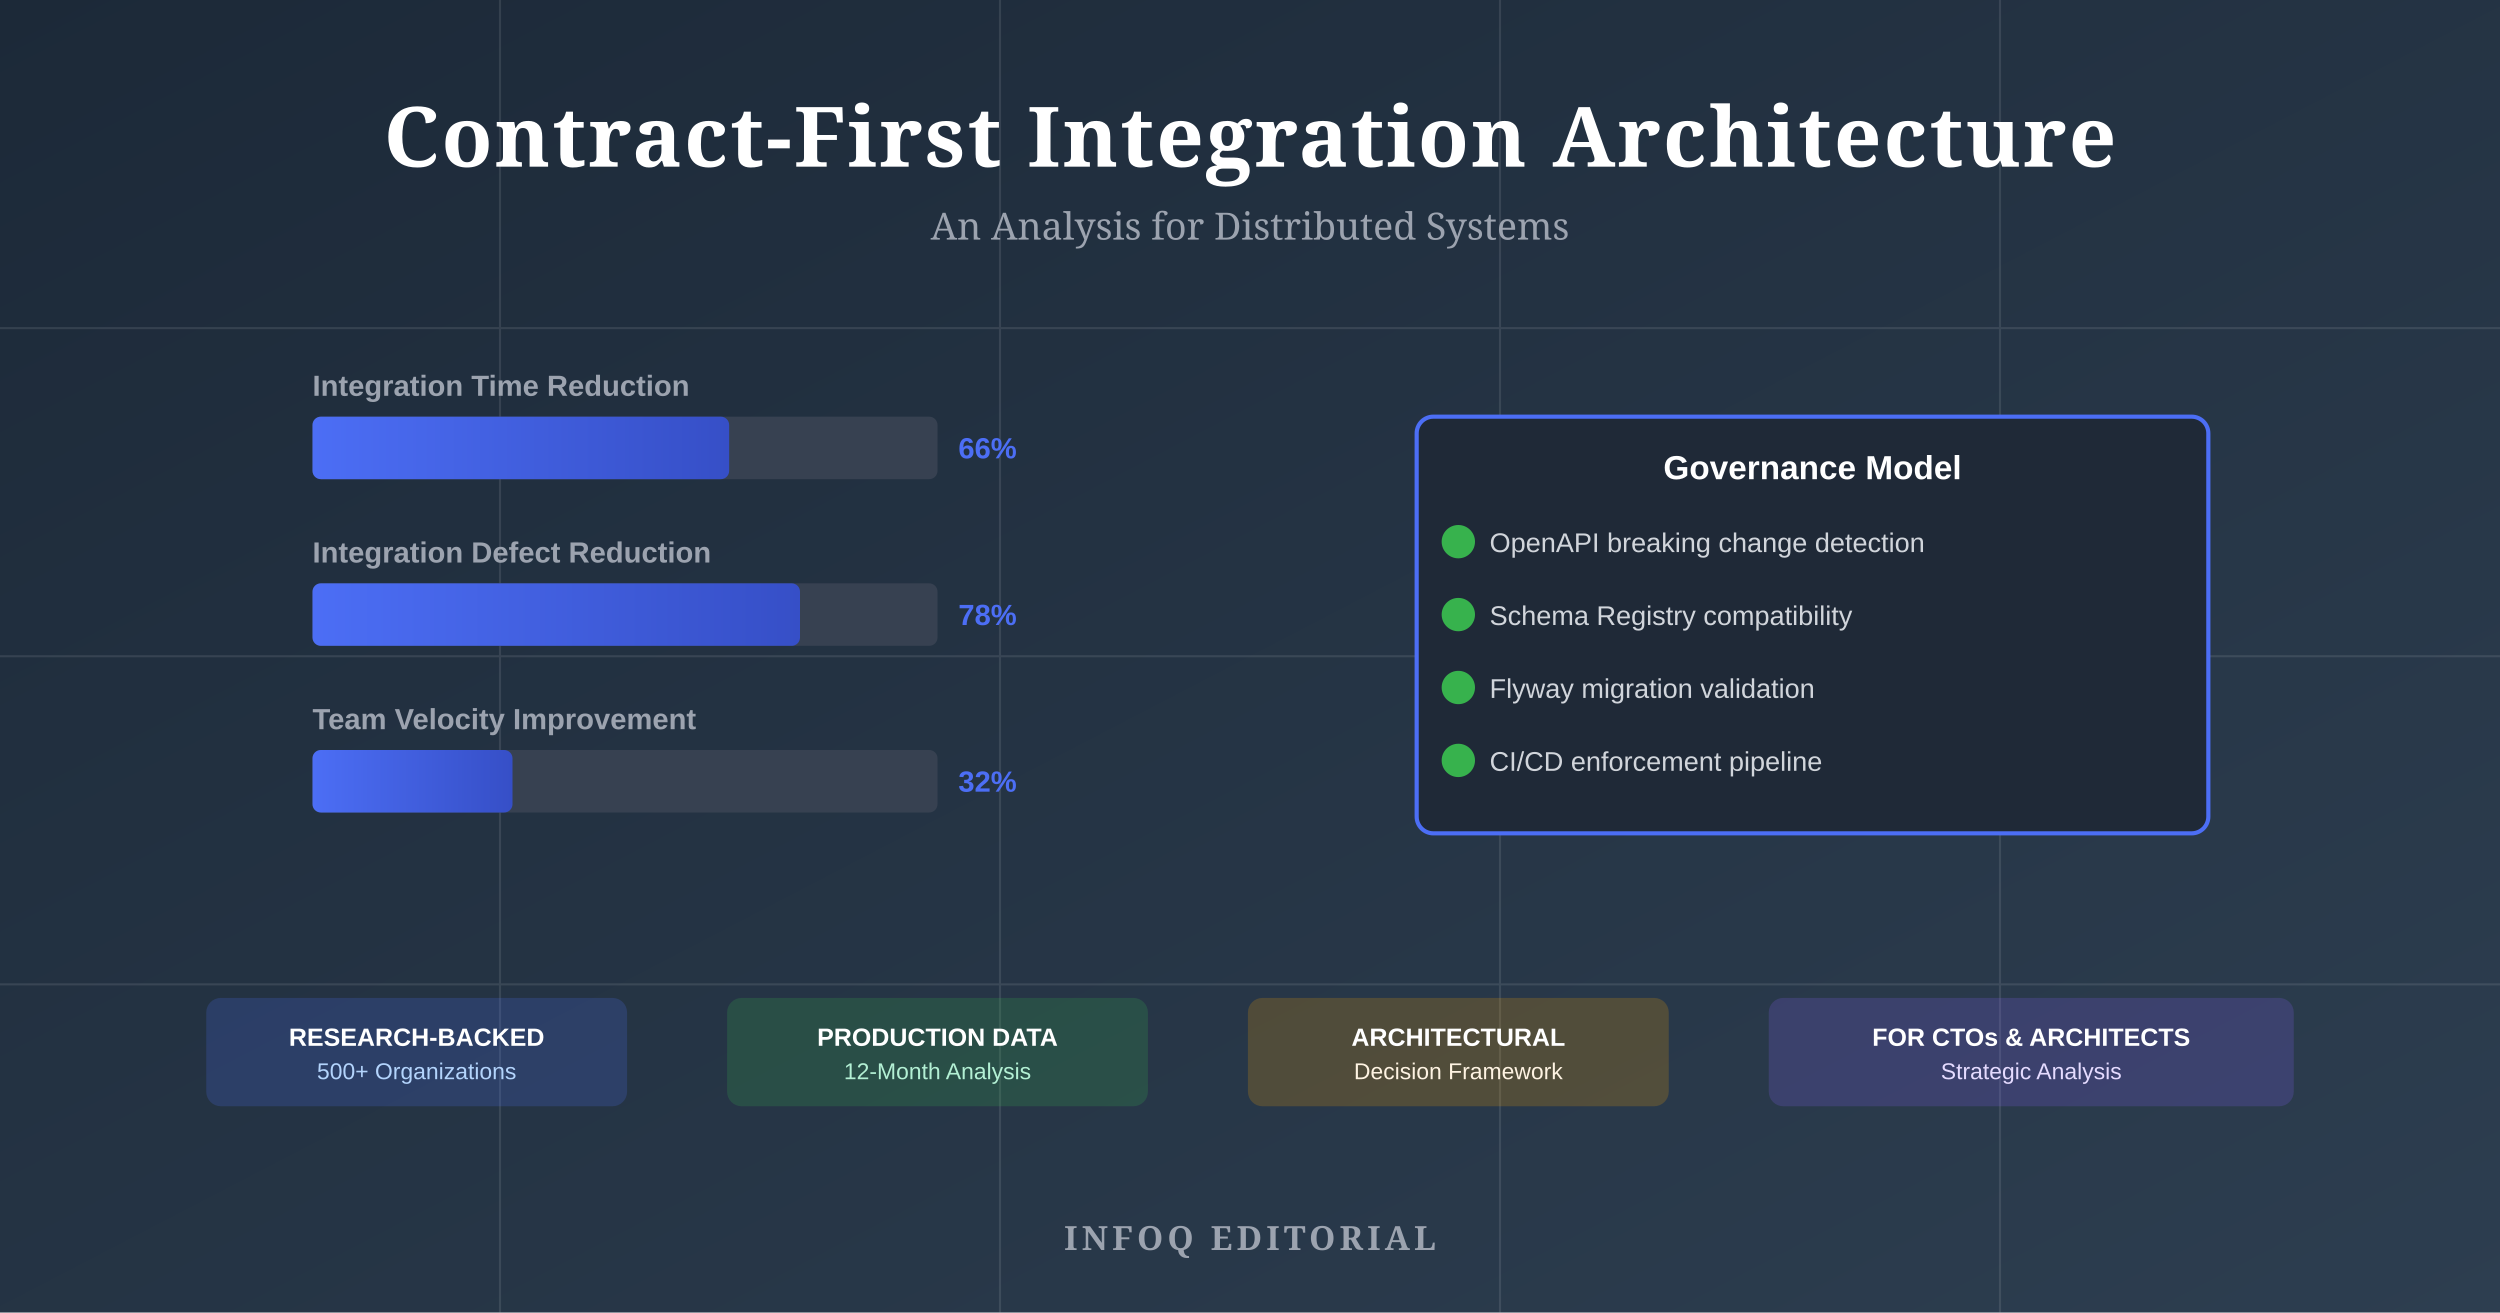
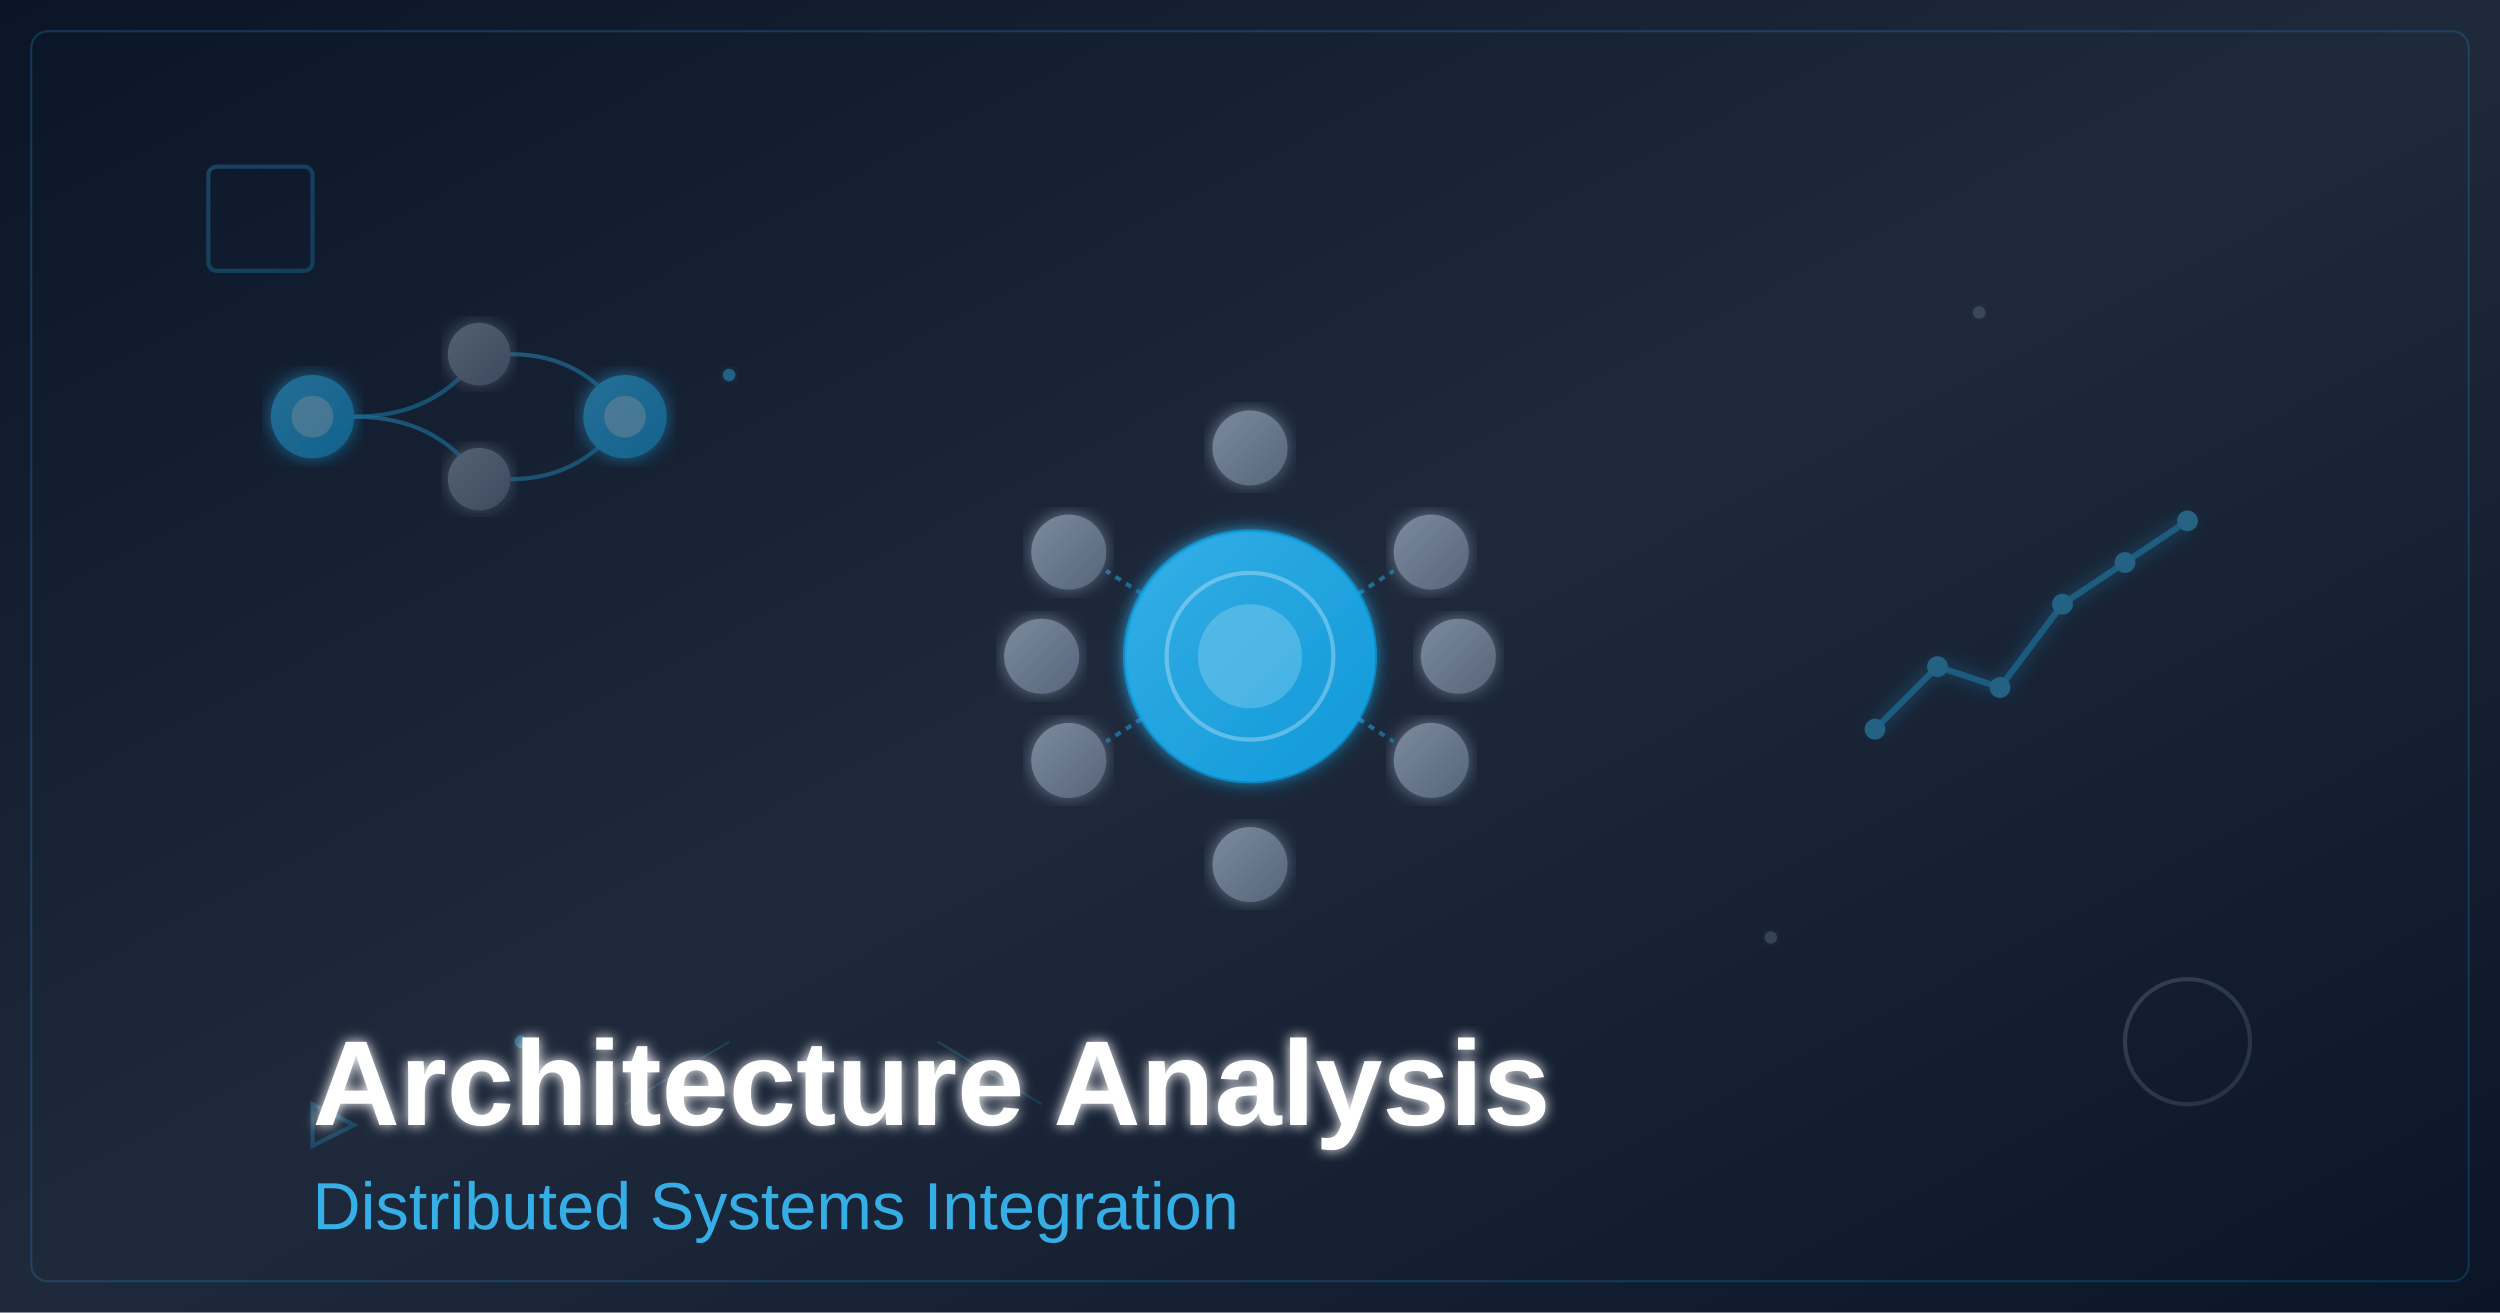
- <svg xmlns="http://www.w3.org/2000/svg" width="1200" height="630">
+ <svg xmlns="http://www.w3.org/2000/svg" width="1200" height="630" viewBox="0 0 1200 630">
  <defs>
    <linearGradient id="infoqBg" x1="0%" y1="0%" x2="100%" y2="100%">
-       <stop offset="0%" style="stop-color:#1c2938;stop-opacity:1" />
-       <stop offset="100%" style="stop-color:#2d3e50;stop-opacity:1" />
+       <stop offset="0%" style="stop-color:#0a1628;stop-opacity:1" />
+       <stop offset="50%" style="stop-color:#1e293b;stop-opacity:1" />
+       <stop offset="100%" style="stop-color:#0a1628;stop-opacity:1" />
    </linearGradient>
-     <linearGradient id="analyticsBar" x1="0%" y1="0%" x2="100%" y2="0%">
-       <stop offset="0%" style="stop-color:#4c6ef5;stop-opacity:1" />
-       <stop offset="100%" style="stop-color:#364fc7;stop-opacity:1" />
+     <linearGradient id="infoqBlue" x1="0%" y1="0%" x2="100%" y2="100%">
+       <stop offset="0%" style="stop-color:#38bdf8;stop-opacity:1" />
+       <stop offset="100%" style="stop-color:#0ea5e9;stop-opacity:1" />
    </linearGradient>
+     <linearGradient id="infoqGray" x1="0%" y1="0%" x2="100%" y2="100%">
+       <stop offset="0%" style="stop-color:#94a3b8;stop-opacity:1" />
+       <stop offset="100%" style="stop-color:#64748b;stop-opacity:1" />
+     </linearGradient>
+     <filter id="infoqGlow">
+       <feGaussianBlur stdDeviation="4" result="coloredBlur" />
+       <feMerge>
+         <feMergeNode in="coloredBlur" />
+         <feMergeNode in="SourceGraphic" />
+       </feMerge>
+     </filter>
  </defs>
  <rect width="1200" height="630" fill="url(#infoqBg)" />
-   <g opacity="0.1">
-     <line x1="0" y1="157.5" x2="1200" y2="157.5" stroke="#ffffff" stroke-width="1" />
-     <line x1="0" y1="315" x2="1200" y2="315" stroke="#ffffff" stroke-width="1" />
-     <line x1="0" y1="472.5" x2="1200" y2="472.5" stroke="#ffffff" stroke-width="1" />
-     <line x1="240" y1="0" x2="240" y2="630" stroke="#ffffff" stroke-width="1" />
-     <line x1="480" y1="0" x2="480" y2="630" stroke="#ffffff" stroke-width="1" />
-     <line x1="720" y1="0" x2="720" y2="630" stroke="#ffffff" stroke-width="1" />
-     <line x1="960" y1="0" x2="960" y2="630" stroke="#ffffff" stroke-width="1" />
+   <g transform="translate(150, 200)" opacity="0.5">
+     <circle cx="0" cy="0" r="20" fill="url(#infoqBlue)" filter="url(#infoqGlow)" />
+     <circle cx="0" cy="0" r="10" fill="#ffffff" opacity="0.4" />
+     <path d="M 20,0 Q 60,0 80,30" stroke="url(#infoqBlue)" stroke-width="2" fill="none" opacity="0.7" />
+     <path d="M 20,0 Q 60,0 80,-30" stroke="url(#infoqBlue)" stroke-width="2" fill="none" opacity="0.7" />
+     <circle cx="80" cy="30" r="15" fill="url(#infoqGray)" filter="url(#infoqGlow)" />
+     <circle cx="80" cy="-30" r="15" fill="url(#infoqGray)" filter="url(#infoqGlow)" />
+     <path d="M 95,30 Q 130,30 150,0" stroke="url(#infoqBlue)" stroke-width="2" fill="none" opacity="0.7" />
+     <path d="M 95,-30 Q 130,-30 150,0" stroke="url(#infoqBlue)" stroke-width="2" fill="none" opacity="0.7" />
+     <circle cx="150" cy="0" r="20" fill="url(#infoqBlue)" filter="url(#infoqGlow)" />
+     <circle cx="150" cy="0" r="10" fill="#ffffff" opacity="0.4" />
  </g>
-   <text x="600" y="80" text-anchor="middle" font-family="Georgia, serif" font-size="40" font-weight="bold" fill="#ffffff" letter-spacing="1">Contract-First Integration Architecture</text>
-   <text x="600" y="115" text-anchor="middle" font-family="Georgia, serif" font-size="18" fill="#9ca3af">An Analysis for Distributed Systems</text>
-   <g transform="translate(150, 200)">
-     <text x="0" y="-10" font-family="Arial, sans-serif" font-size="14" font-weight="bold" fill="#9ca3af">Integration Time Reduction</text>
-     <rect x="0" y="0" width="300" height="30" fill="#374151" rx="4" />
-     <rect x="0" y="0" width="200" height="30" fill="url(#analyticsBar)" rx="4" />
-     <text x="310" y="20" font-family="Arial, sans-serif" font-size="14" font-weight="bold" fill="#4c6ef5">66%</text>
-     <text x="0" y="70" font-family="Arial, sans-serif" font-size="14" font-weight="bold" fill="#9ca3af">Integration Defect Reduction</text>
-     <rect x="0" y="80" width="300" height="30" fill="#374151" rx="4" />
-     <rect x="0" y="80" width="234" height="30" fill="url(#analyticsBar)" rx="4" />
-     <text x="310" y="100" font-family="Arial, sans-serif" font-size="14" font-weight="bold" fill="#4c6ef5">78%</text>
-     <text x="0" y="150" font-family="Arial, sans-serif" font-size="14" font-weight="bold" fill="#9ca3af">Team Velocity Improvement</text>
-     <rect x="0" y="160" width="300" height="30" fill="#374151" rx="4" />
-     <rect x="0" y="160" width="96" height="30" fill="url(#analyticsBar)" rx="4" />
-     <text x="310" y="180" font-family="Arial, sans-serif" font-size="14" font-weight="bold" fill="#4c6ef5">32%</text>
+   <g transform="translate(600, 315)">
+     <circle cx="0" cy="0" r="60" fill="url(#infoqBlue)" filter="url(#infoqGlow)" opacity="0.9" />
+     <circle cx="0" cy="0" r="40" fill="none" stroke="#ffffff" stroke-width="2" opacity="0.3" />
+     <circle cx="0" cy="0" r="25" fill="#ffffff" opacity="0.2" />
+     <g opacity="0.8">
+       <circle cx="0" cy="-100" r="18" fill="url(#infoqGray)" filter="url(#infoqGlow)" />
+       <line x1="0" y1="-60" x2="0" y2="-82" stroke="url(#infoqBlue)" stroke-width="2" opacity="0.6" stroke-dasharray="3,3">
+         <animate attributeName="stroke-dashoffset" from="0" to="6" dur="1s" repeatCount="indefinite" />
+       </line>
+       <circle cx="87" cy="-50" r="18" fill="url(#infoqGray)" filter="url(#infoqGlow)" />
+       <line x1="52" y1="-30" x2="69" y2="-41" stroke="url(#infoqBlue)" stroke-width="2" opacity="0.6" stroke-dasharray="3,3">
+         <animate attributeName="stroke-dashoffset" from="0" to="6" dur="1s" begin="0.2s" repeatCount="indefinite" />
+       </line>
+       <circle cx="100" cy="0" r="18" fill="url(#infoqGray)" filter="url(#infoqGlow)" />
+       <line x1="60" y1="0" x2="82" y2="0" stroke="url(#infoqBlue)" stroke-width="2" opacity="0.6" stroke-dasharray="3,3">
+         <animate attributeName="stroke-dashoffset" from="0" to="6" dur="1s" begin="0.4s" repeatCount="indefinite" />
+       </line>
+       <circle cx="87" cy="50" r="18" fill="url(#infoqGray)" filter="url(#infoqGlow)" />
+       <line x1="52" y1="30" x2="69" y2="41" stroke="url(#infoqBlue)" stroke-width="2" opacity="0.6" stroke-dasharray="3,3">
+         <animate attributeName="stroke-dashoffset" from="0" to="6" dur="1s" begin="0.6s" repeatCount="indefinite" />
+       </line>
+       <circle cx="0" cy="100" r="18" fill="url(#infoqGray)" filter="url(#infoqGlow)" />
+       <line x1="0" y1="60" x2="0" y2="82" stroke="url(#infoqBlue)" stroke-width="2" opacity="0.6" stroke-dasharray="3,3">
+         <animate attributeName="stroke-dashoffset" from="0" to="6" dur="1s" begin="0.8s" repeatCount="indefinite" />
+       </line>
+       <circle cx="-87" cy="50" r="18" fill="url(#infoqGray)" filter="url(#infoqGlow)" />
+       <line x1="-52" y1="30" x2="-69" y2="41" stroke="url(#infoqBlue)" stroke-width="2" opacity="0.6" stroke-dasharray="3,3">
+         <animate attributeName="stroke-dashoffset" from="0" to="6" dur="1s" begin="1s" repeatCount="indefinite" />
+       </line>
+       <circle cx="-100" cy="0" r="18" fill="url(#infoqGray)" filter="url(#infoqGlow)" />
+       <line x1="-60" y1="0" x2="-82" y2="0" stroke="url(#infoqBlue)" stroke-width="2" opacity="0.6" stroke-dasharray="3,3">
+         <animate attributeName="stroke-dashoffset" from="0" to="6" dur="1s" begin="1.2s" repeatCount="indefinite" />
+       </line>
+       <circle cx="-87" cy="-50" r="18" fill="url(#infoqGray)" filter="url(#infoqGlow)" />
+       <line x1="-52" y1="-30" x2="-69" y2="-41" stroke="url(#infoqBlue)" stroke-width="2" opacity="0.6" stroke-dasharray="3,3">
+         <animate attributeName="stroke-dashoffset" from="0" to="6" dur="1s" begin="1.4s" repeatCount="indefinite" />
+       </line>
+     </g>
+     <circle cx="0" cy="0" r="60" fill="none" stroke="#0ea5e9" stroke-width="2" opacity="0.6">
+       <animate attributeName="r" values="60;85;60" dur="4s" repeatCount="indefinite" />
+       <animate attributeName="opacity" values="0.6;0;0.6" dur="4s" repeatCount="indefinite" />
+     </circle>
  </g>
-   <g transform="translate(680, 200)">
-     <rect x="0" y="0" width="380" height="200" rx="8" fill="#1f2937" stroke="#4c6ef5" stroke-width="2" />
-     <text x="190" y="30" text-anchor="middle" font-family="Arial, sans-serif" font-size="16" font-weight="bold" fill="#ffffff">Governance Model</text>
-     <g transform="translate(20, 60)">
-       <circle cx="0" cy="0" r="8" fill="#37b24d" />
-       <text x="15" y="5" font-family="Arial, sans-serif" font-size="13" fill="#d1d5db">OpenAPI breaking change detection</text>
-     </g>
-     <g transform="translate(20, 95)">
-       <circle cx="0" cy="0" r="8" fill="#37b24d" />
-       <text x="15" y="5" font-family="Arial, sans-serif" font-size="13" fill="#d1d5db">Schema Registry compatibility</text>
-     </g>
-     <g transform="translate(20, 130)">
-       <circle cx="0" cy="0" r="8" fill="#37b24d" />
-       <text x="15" y="5" font-family="Arial, sans-serif" font-size="13" fill="#d1d5db">Flyway migration validation</text>
-     </g>
-     <g transform="translate(20, 165)">
-       <circle cx="0" cy="0" r="8" fill="#37b24d" />
-       <text x="15" y="5" font-family="Arial, sans-serif" font-size="13" fill="#d1d5db">CI/CD enforcement pipeline</text>
-     </g>
+   <g transform="translate(900, 200)" opacity="0.4">
+     <path d="M 0,150 L 30,120 L 60,130 L 90,90 L 120,70 L 150,50" stroke="url(#infoqBlue)" stroke-width="3" fill="none" filter="url(#infoqGlow)" />
+     <circle cx="0" cy="150" r="5" fill="#38bdf8" />
+     <circle cx="30" cy="120" r="5" fill="#38bdf8" />
+     <circle cx="60" cy="130" r="5" fill="#38bdf8" />
+     <circle cx="90" cy="90" r="5" fill="#38bdf8" />
+     <circle cx="120" cy="70" r="5" fill="#38bdf8" />
+     <circle cx="150" cy="50" r="5" fill="#38bdf8" />
  </g>
-   <g transform="translate(100, 480)">
-     <rect x="0" y="0" width="200" height="50" rx="6" fill="#4c6ef5" opacity="0.2" stroke="#4c6ef5" stroke-width="2" />
-     <text x="100" y="22" text-anchor="middle" font-family="Arial, sans-serif" font-size="12" font-weight="bold" fill="#ffffff">RESEARCH-BACKED</text>
-     <text x="100" y="38" text-anchor="middle" font-family="Arial, sans-serif" font-size="11" fill="#b3d4fc">500+ Organizations</text>
+   <g opacity="0.25">
+     <rect x="100" y="80" width="50" height="50" rx="4" fill="none" stroke="url(#infoqBlue)" stroke-width="2">
+       <animate attributeName="opacity" values="0.25;0.5;0.25" dur="4s" repeatCount="indefinite" />
+     </rect>
+     <circle cx="1050" cy="500" r="30" fill="none" stroke="url(#infoqGray)" stroke-width="2">
+       <animate attributeName="opacity" values="0.25;0.5;0.25" dur="5s" repeatCount="indefinite" />
+     </circle>
+     <polygon points="0,0 20,10 0,20" transform="translate(150, 530)" fill="none" stroke="url(#infoqBlue)" stroke-width="2">
+       <animateTransform attributeName="transform" type="rotate" from="0 160 540" to="360 160 540" dur="22s" repeatCount="indefinite" />
+     </polygon>
  </g>
-   <g transform="translate(350, 480)">
-     <rect x="0" y="0" width="200" height="50" rx="6" fill="#37b24d" opacity="0.2" stroke="#37b24d" stroke-width="2" />
-     <text x="100" y="22" text-anchor="middle" font-family="Arial, sans-serif" font-size="12" font-weight="bold" fill="#ffffff">PRODUCTION DATA</text>
-     <text x="100" y="38" text-anchor="middle" font-family="Arial, sans-serif" font-size="11" fill="#b3f0d4">12-Month Analysis</text>
+   <g opacity="0.4">
+     <circle cx="350" cy="180" r="3" fill="#38bdf8" filter="url(#infoqGlow)">
+       <animate attributeName="cy" values="180;150;180" dur="5s" repeatCount="indefinite" />
+       <animate attributeName="opacity" values="0.4;0.9;0.4" dur="5s" repeatCount="indefinite" />
+     </circle>
+     <circle cx="850" cy="450" r="3" fill="#64748b" filter="url(#infoqGlow)">
+       <animate attributeName="cy" values="450;420;450" dur="5.5s" repeatCount="indefinite" />
+       <animate attributeName="opacity" values="0.4;0.9;0.4" dur="5.5s" repeatCount="indefinite" />
+     </circle>
+     <circle cx="250" cy="500" r="3" fill="#38bdf8" filter="url(#infoqGlow)">
+       <animate attributeName="cx" values="250;280;250" dur="6s" repeatCount="indefinite" />
+       <animate attributeName="opacity" values="0.4;0.9;0.4" dur="6s" repeatCount="indefinite" />
+     </circle>
+     <circle cx="950" cy="150" r="3" fill="#64748b" filter="url(#infoqGlow)">
+       <animate attributeName="cx" values="950;920;950" dur="5.5s" repeatCount="indefinite" />
+       <animate attributeName="opacity" values="0.4;0.9;0.4" dur="5.5s" repeatCount="indefinite" />
+     </circle>
  </g>
-   <g transform="translate(600, 480)">
-     <rect x="0" y="0" width="200" height="50" rx="6" fill="#f59f00" opacity="0.2" stroke="#f59f00" stroke-width="2" />
-     <text x="100" y="22" text-anchor="middle" font-family="Arial, sans-serif" font-size="12" font-weight="bold" fill="#ffffff">ARCHITECTURAL</text>
-     <text x="100" y="38" text-anchor="middle" font-family="Arial, sans-serif" font-size="11" fill="#fef3e2">Decision Framework</text>
+   <g transform="translate(200, 530)" opacity="0.2">
+     <line x1="0" y1="0" x2="100" y2="0" stroke="url(#infoqBlue)" stroke-width="1" />
+     <line x1="100" y1="0" x2="150" y2="-30" stroke="url(#infoqBlue)" stroke-width="1" />
+     <line x1="150" y1="-30" x2="250" y2="-30" stroke="url(#infoqBlue)" stroke-width="1" />
+     <line x1="250" y1="-30" x2="300" y2="0" stroke="url(#infoqBlue)" stroke-width="1" />
+     <line x1="300" y1="0" x2="400" y2="0" stroke="url(#infoqBlue)" stroke-width="1" />
  </g>
-   <g transform="translate(850, 480)">
-     <rect x="0" y="0" width="250" height="50" rx="6" fill="#845ef7" opacity="0.2" stroke="#845ef7" stroke-width="2" />
-     <text x="125" y="22" text-anchor="middle" font-family="Arial, sans-serif" font-size="12" font-weight="bold" fill="#ffffff">FOR CTOs &amp; ARCHITECTS</text>
-     <text x="125" y="38" text-anchor="middle" font-family="Arial, sans-serif" font-size="11" fill="#e5dbff">Strategic Analysis</text>
-   </g>
-   <text x="600" y="600" text-anchor="middle" font-family="Georgia, serif" font-size="16" font-weight="bold" fill="#9ca3af" letter-spacing="2">INFOQ EDITORIAL</text>
+   <rect x="15" y="15" width="1170" height="600" fill="none" stroke="url(#infoqBlue)" stroke-width="1" rx="8" opacity="0.2" />
+   <defs>
+     <filter id="textGlow">
+       <feGaussianBlur stdDeviation="3" result="coloredBlur" />
+       <feMerge>
+         <feMergeNode in="coloredBlur" />
+         <feMergeNode in="SourceGraphic" />
+       </feMerge>
+     </filter>
+   </defs>
+   <text x="150" y="540" font-family="Arial, Helvetica, sans-serif" font-size="58" font-weight="bold" fill="#ffffff" filter="url(#textGlow)">
+     Architecture Analysis
+   </text>
+   <text x="150" y="590" font-family="Arial, Helvetica, sans-serif" font-size="32" font-weight="300" fill="#38bdf8" opacity="0.9">
+     Distributed Systems Integration
+   </text>
</svg>
